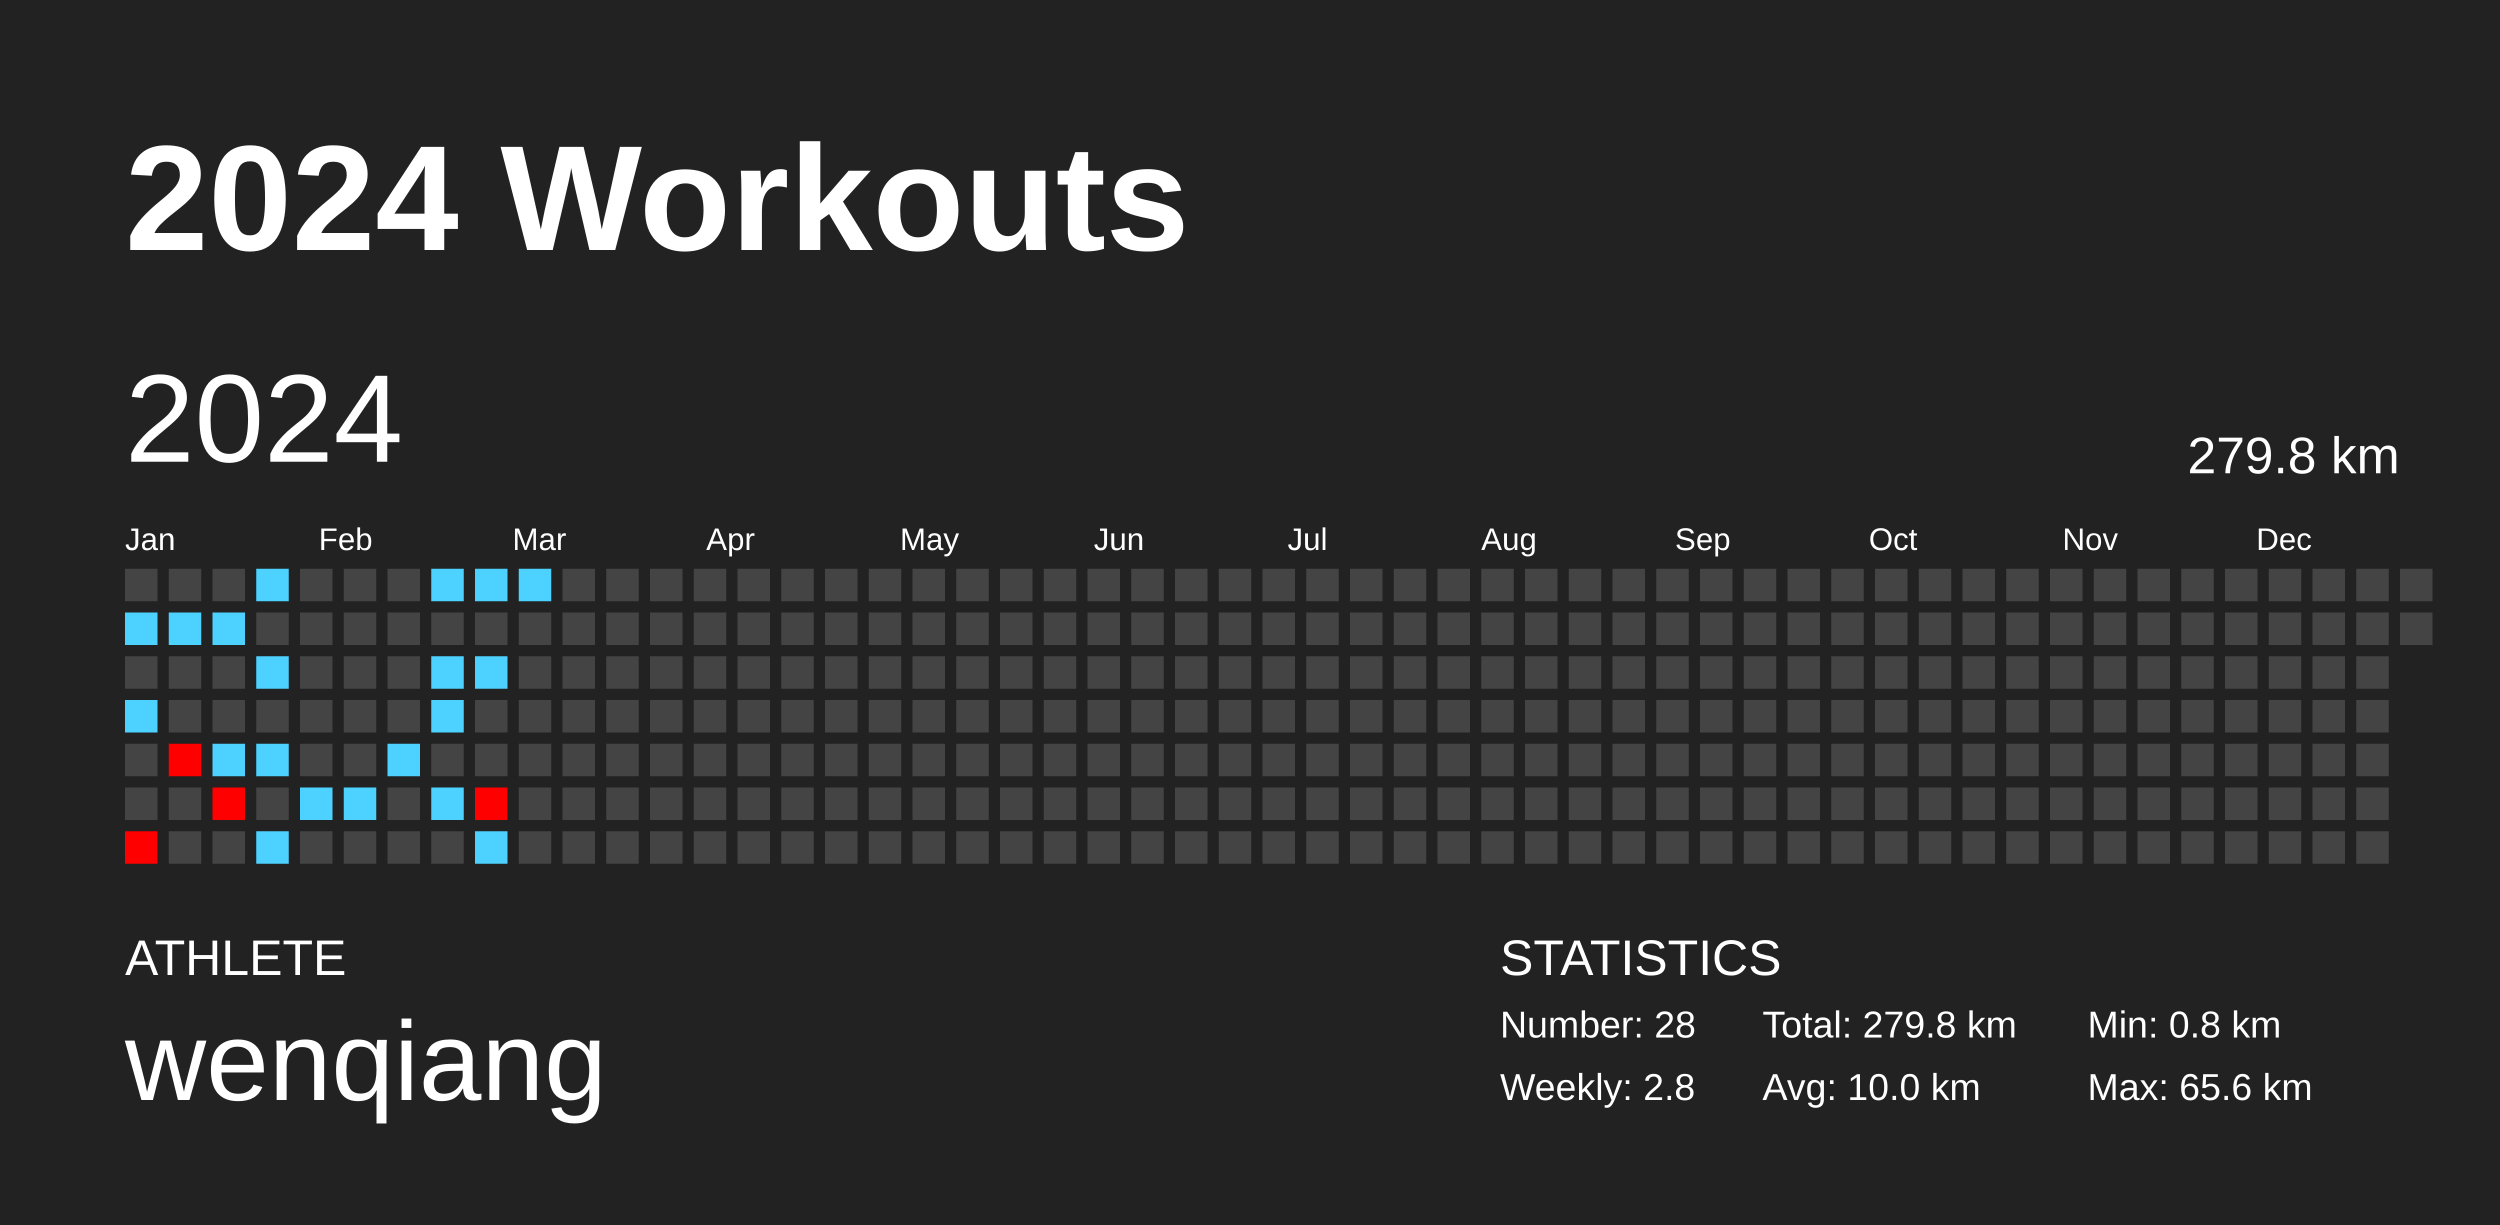
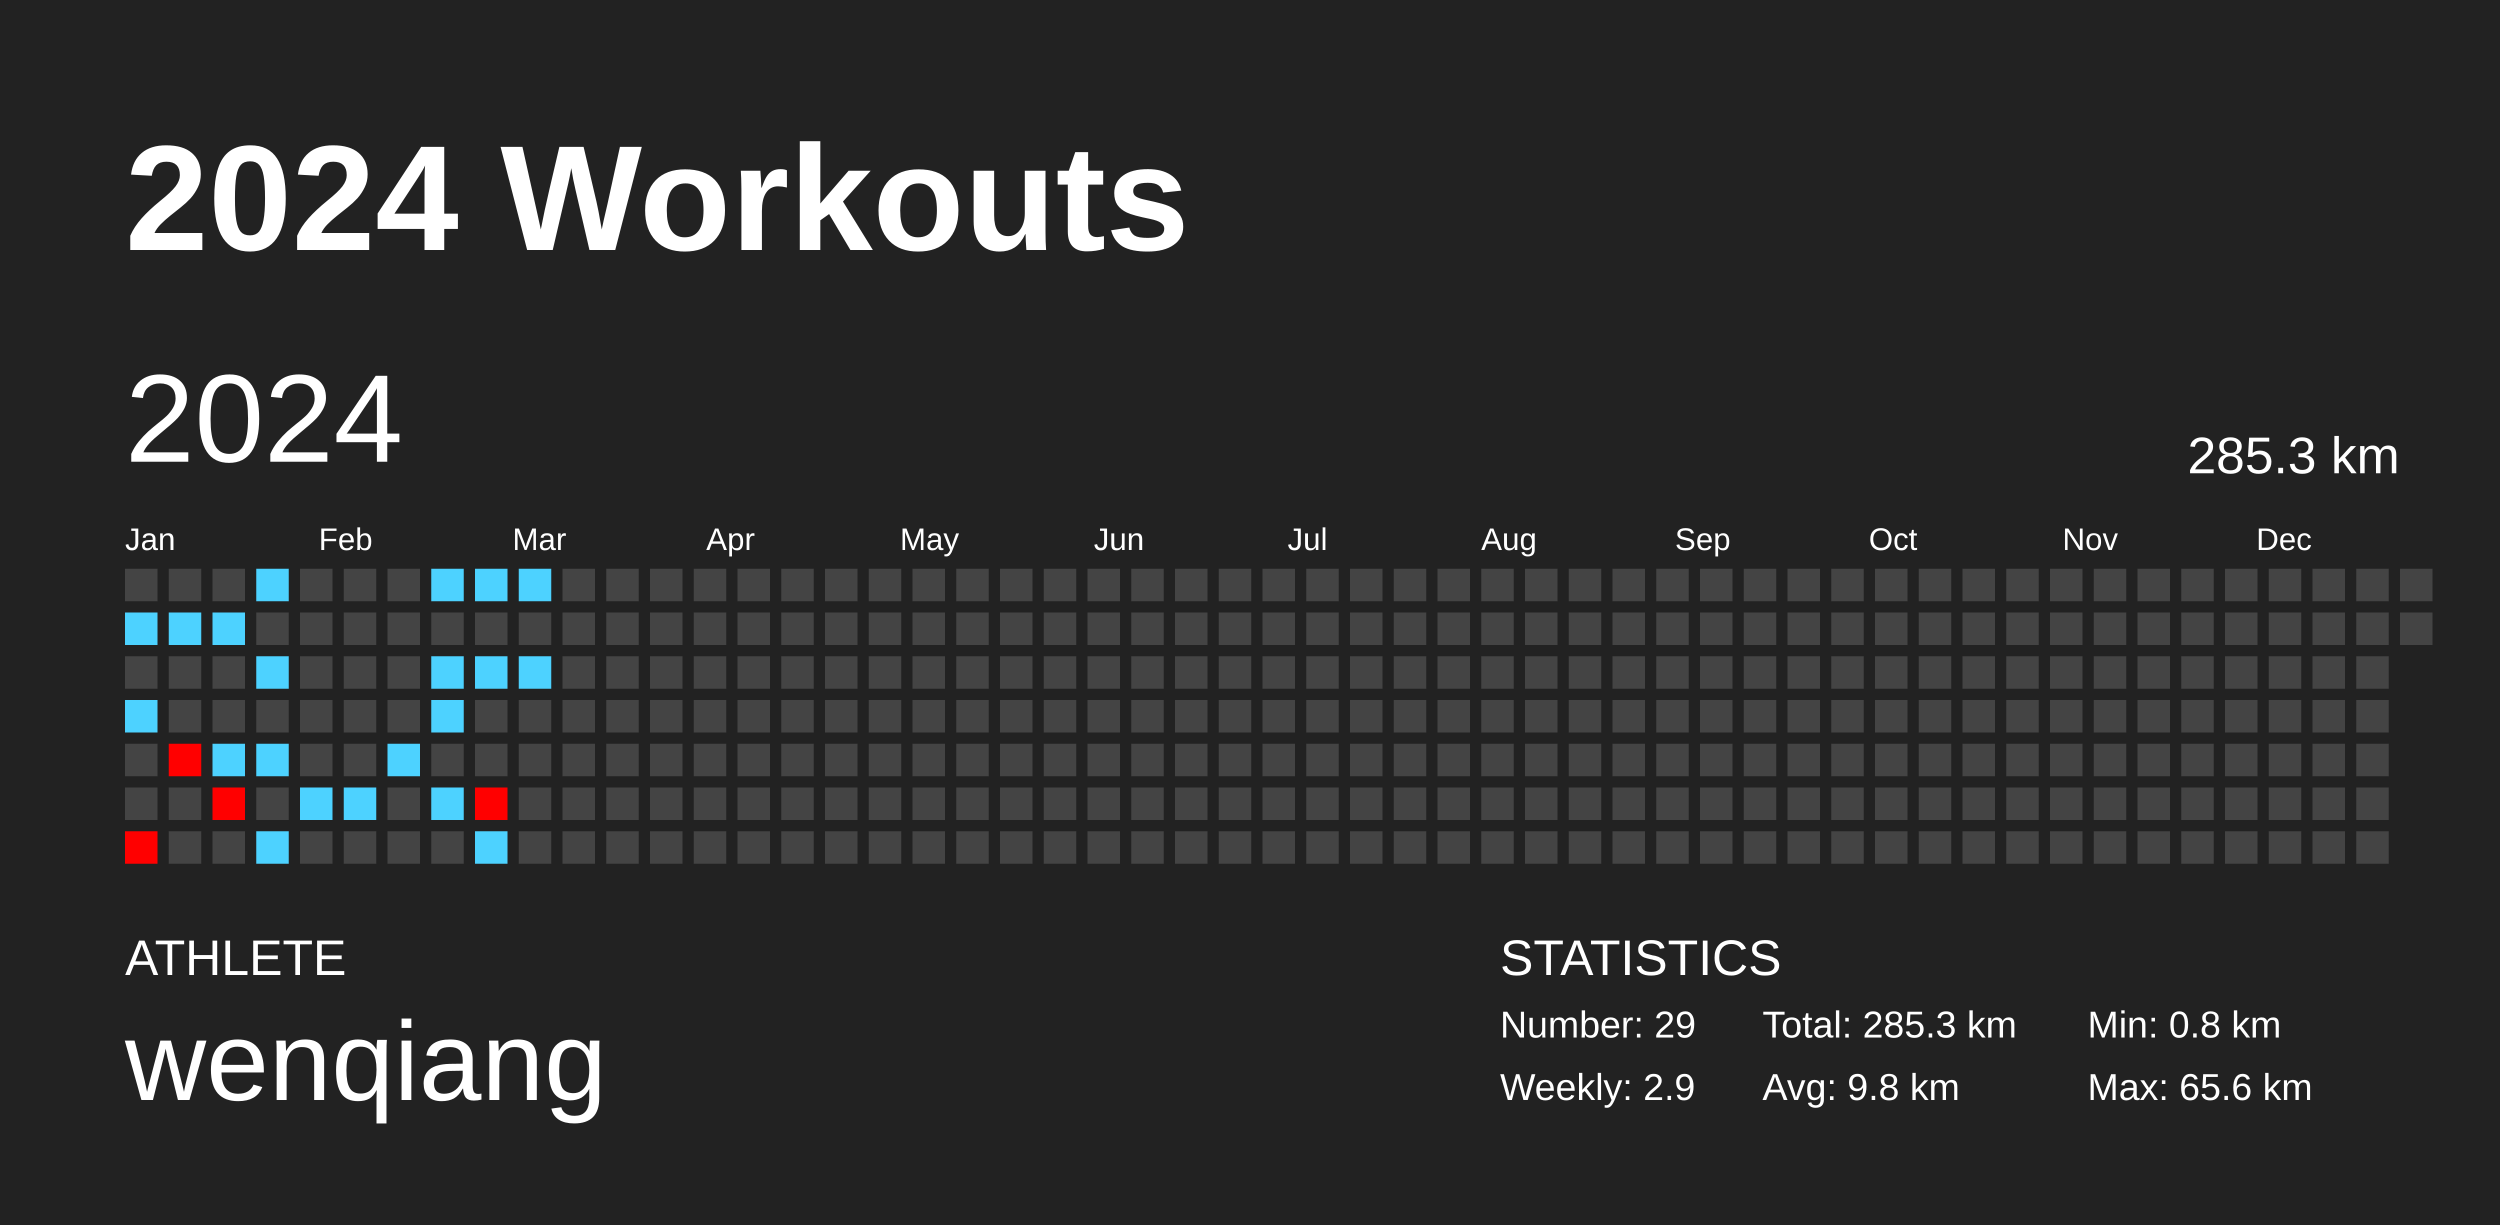
<svg xmlns="http://www.w3.org/2000/svg" baseProfile="full" height="98mm" version="1.1" viewBox="0,0,200,98" width="200mm">
  <defs />
  <rect fill="#222222" height="98" width="200" x="0" y="0" />
  <text fill="#FFFFFF" style="font-size:12px; font-family:Arial; font-weight:bold;" x="10" y="20">2024 Workouts</text>
  <text fill="#FFFFFF" style="font-size:4px; font-family:Arial" x="10" y="78">ATHLETE</text>
  <text fill="#FFFFFF" style="font-size:9px; font-family:Arial" x="10" y="88">wenqiang</text>
  <text fill="#FFFFFF" style="font-size:4px; font-family:Arial" x="120" y="78">STATISTICS</text>
-   <text fill="#FFFFFF" style="font-size:3px; font-family:Arial" x="120" y="83">Number: 28</text>
-   <text fill="#FFFFFF" style="font-size:3px; font-family:Arial" x="120" y="88">Weekly: 2.8</text>
-   <text fill="#FFFFFF" style="font-size:3px; font-family:Arial" x="141" y="83">Total: 279.8 km</text>
-   <text fill="#FFFFFF" style="font-size:3px; font-family:Arial" x="141" y="88">Avg: 10.0 km</text>
+   <text fill="#FFFFFF" style="font-size:3px; font-family:Arial" x="120" y="83">Number: 29</text>
+   <text fill="#FFFFFF" style="font-size:3px; font-family:Arial" x="120" y="88">Weekly: 2.9</text>
+   <text fill="#FFFFFF" style="font-size:3px; font-family:Arial" x="141" y="83">Total: 285.3 km</text>
+   <text fill="#FFFFFF" style="font-size:3px; font-family:Arial" x="141" y="88">Avg: 9.8 km</text>
  <text fill="#FFFFFF" style="font-size:3px; font-family:Arial" x="167" y="83">Min: 0.8 km</text>
  <text fill="#FFFFFF" style="font-size:3px; font-family:Arial" x="167" y="88">Max: 65.6 km</text>
  <text dominant-baseline="hanging" fill="#FFFFFF" style="font-size:10.0px; font-family:Arial;" x="10" y="30">2024</text>
-   <text dominant-baseline="hanging" fill="#FFFFFF" style="font-size:4.125px; font-family:Arial;" x="175" y="35">279.8 km</text>
+   <text dominant-baseline="hanging" fill="#FFFFFF" style="font-size:4.125px; font-family:Arial;" x="175" y="35">285.3 km</text>
  <text fill="#FFFFFF" style="font-size:2.5px; font-family:Arial" x="10.0" y="44">Jan</text>
  <text fill="#FFFFFF" style="font-size:2.5px; font-family:Arial" x="25.5" y="44">Feb</text>
  <text fill="#FFFFFF" style="font-size:2.5px; font-family:Arial" x="41.0" y="44">Mar</text>
  <text fill="#FFFFFF" style="font-size:2.5px; font-family:Arial" x="56.5" y="44">Apr</text>
  <text fill="#FFFFFF" style="font-size:2.5px; font-family:Arial" x="72.0" y="44">May</text>
  <text fill="#FFFFFF" style="font-size:2.5px; font-family:Arial" x="87.5" y="44">Jun</text>
  <text fill="#FFFFFF" style="font-size:2.5px; font-family:Arial" x="103.0" y="44">Jul</text>
  <text fill="#FFFFFF" style="font-size:2.5px; font-family:Arial" x="118.5" y="44">Aug</text>
  <text fill="#FFFFFF" style="font-size:2.5px; font-family:Arial" x="134.0" y="44">Sep</text>
  <text fill="#FFFFFF" style="font-size:2.5px; font-family:Arial" x="149.5" y="44">Oct</text>
  <text fill="#FFFFFF" style="font-size:2.5px; font-family:Arial" x="165.0" y="44">Nov</text>
  <text fill="#FFFFFF" style="font-size:2.5px; font-family:Arial" x="180.5" y="44">Dec</text>
  <rect fill="#444444" height="2.6" width="2.6" x="10.0" y="45.5" />
  <rect fill="#4dd2ff" height="2.6" width="2.6" x="10.0" y="49.0" />
  <rect fill="#444444" height="2.6" width="2.6" x="10.0" y="52.5" />
  <rect fill="#4dd2ff" height="2.6" width="2.6" x="10.0" y="56.0" />
  <rect fill="#444444" height="2.6" width="2.6" x="10.0" y="59.5" />
  <rect fill="#444444" height="2.6" width="2.6" x="10.0" y="63.0" />
  <rect fill="red" height="2.6" width="2.6" x="10.0" y="66.5" />
  <rect fill="#444444" height="2.6" width="2.6" x="13.5" y="45.5" />
  <rect fill="#4dd2ff" height="2.6" width="2.6" x="13.5" y="49.0" />
  <rect fill="#444444" height="2.6" width="2.6" x="13.5" y="52.5" />
  <rect fill="#444444" height="2.6" width="2.6" x="13.5" y="56.0" />
  <rect fill="red" height="2.6" width="2.6" x="13.5" y="59.5" />
  <rect fill="#444444" height="2.6" width="2.6" x="13.5" y="63.0" />
  <rect fill="#444444" height="2.6" width="2.6" x="13.5" y="66.5" />
  <rect fill="#444444" height="2.6" width="2.6" x="17.0" y="45.5" />
  <rect fill="#4dd2ff" height="2.6" width="2.6" x="17.0" y="49.0" />
  <rect fill="#444444" height="2.6" width="2.6" x="17.0" y="52.5" />
  <rect fill="#444444" height="2.6" width="2.6" x="17.0" y="56.0" />
  <rect fill="#4dd2ff" height="2.6" width="2.6" x="17.0" y="59.5" />
  <rect fill="red" height="2.6" width="2.6" x="17.0" y="63.0" />
  <rect fill="#444444" height="2.6" width="2.6" x="17.0" y="66.5" />
  <rect fill="#4dd2ff" height="2.6" width="2.6" x="20.5" y="45.5" />
  <rect fill="#444444" height="2.6" width="2.6" x="20.5" y="49.0" />
  <rect fill="#4dd2ff" height="2.6" width="2.6" x="20.5" y="52.5" />
  <rect fill="#444444" height="2.6" width="2.6" x="20.5" y="56.0" />
  <rect fill="#4dd2ff" height="2.6" width="2.6" x="20.5" y="59.5" />
  <rect fill="#444444" height="2.6" width="2.6" x="20.5" y="63.0" />
  <rect fill="#4dd2ff" height="2.6" width="2.6" x="20.5" y="66.5" />
  <rect fill="#444444" height="2.6" width="2.6" x="24.0" y="45.5" />
  <rect fill="#444444" height="2.6" width="2.6" x="24.0" y="49.0" />
  <rect fill="#444444" height="2.6" width="2.6" x="24.0" y="52.5" />
  <rect fill="#444444" height="2.6" width="2.6" x="24.0" y="56.0" />
  <rect fill="#444444" height="2.6" width="2.6" x="24.0" y="59.5" />
  <rect fill="#4dd2ff" height="2.6" width="2.6" x="24.0" y="63.0" />
  <rect fill="#444444" height="2.6" width="2.6" x="24.0" y="66.5" />
  <rect fill="#444444" height="2.6" width="2.6" x="27.5" y="45.5" />
  <rect fill="#444444" height="2.6" width="2.6" x="27.5" y="49.0" />
  <rect fill="#444444" height="2.6" width="2.6" x="27.5" y="52.5" />
  <rect fill="#444444" height="2.6" width="2.6" x="27.5" y="56.0" />
  <rect fill="#444444" height="2.6" width="2.6" x="27.5" y="59.5" />
  <rect fill="#4dd2ff" height="2.6" width="2.6" x="27.5" y="63.0" />
  <rect fill="#444444" height="2.6" width="2.6" x="27.5" y="66.5" />
  <rect fill="#444444" height="2.6" width="2.6" x="31.0" y="45.5" />
  <rect fill="#444444" height="2.6" width="2.6" x="31.0" y="49.0" />
  <rect fill="#444444" height="2.6" width="2.6" x="31.0" y="52.5" />
  <rect fill="#444444" height="2.6" width="2.6" x="31.0" y="56.0" />
  <rect fill="#4dd2ff" height="2.6" width="2.6" x="31.0" y="59.5" />
  <rect fill="#444444" height="2.6" width="2.6" x="31.0" y="63.0" />
  <rect fill="#444444" height="2.6" width="2.6" x="31.0" y="66.5" />
  <rect fill="#4dd2ff" height="2.6" width="2.6" x="34.5" y="45.5" />
  <rect fill="#444444" height="2.6" width="2.6" x="34.5" y="49.0" />
  <rect fill="#4dd2ff" height="2.6" width="2.6" x="34.5" y="52.5" />
  <rect fill="#4dd2ff" height="2.6" width="2.6" x="34.5" y="56.0" />
  <rect fill="#444444" height="2.6" width="2.6" x="34.5" y="59.5" />
  <rect fill="#4dd2ff" height="2.6" width="2.6" x="34.5" y="63.0" />
  <rect fill="#444444" height="2.6" width="2.6" x="34.5" y="66.5" />
  <rect fill="#4dd2ff" height="2.6" width="2.6" x="38.0" y="45.5" />
  <rect fill="#444444" height="2.6" width="2.6" x="38.0" y="49.0" />
  <rect fill="#4dd2ff" height="2.6" width="2.6" x="38.0" y="52.5" />
  <rect fill="#444444" height="2.6" width="2.6" x="38.0" y="56.0" />
  <rect fill="#444444" height="2.6" width="2.6" x="38.0" y="59.5" />
  <rect fill="red" height="2.6" width="2.6" x="38.0" y="63.0" />
  <rect fill="#4dd2ff" height="2.6" width="2.6" x="38.0" y="66.5" />
  <rect fill="#4dd2ff" height="2.6" width="2.6" x="41.5" y="45.5" />
  <rect fill="#444444" height="2.6" width="2.6" x="41.5" y="49.0" />
-   <rect fill="#444444" height="2.6" width="2.6" x="41.5" y="52.5" />
+   <rect fill="#4dd2ff" height="2.6" width="2.6" x="41.5" y="52.5" />
  <rect fill="#444444" height="2.6" width="2.6" x="41.5" y="56.0" />
  <rect fill="#444444" height="2.6" width="2.6" x="41.5" y="59.5" />
  <rect fill="#444444" height="2.6" width="2.6" x="41.5" y="63.0" />
  <rect fill="#444444" height="2.6" width="2.6" x="41.5" y="66.5" />
  <rect fill="#444444" height="2.6" width="2.6" x="45.0" y="45.5" />
  <rect fill="#444444" height="2.6" width="2.6" x="45.0" y="49.0" />
  <rect fill="#444444" height="2.6" width="2.6" x="45.0" y="52.5" />
  <rect fill="#444444" height="2.6" width="2.6" x="45.0" y="56.0" />
  <rect fill="#444444" height="2.6" width="2.6" x="45.0" y="59.5" />
  <rect fill="#444444" height="2.6" width="2.6" x="45.0" y="63.0" />
  <rect fill="#444444" height="2.6" width="2.6" x="45.0" y="66.5" />
  <rect fill="#444444" height="2.6" width="2.6" x="48.5" y="45.5" />
  <rect fill="#444444" height="2.6" width="2.6" x="48.5" y="49.0" />
  <rect fill="#444444" height="2.6" width="2.6" x="48.5" y="52.5" />
  <rect fill="#444444" height="2.6" width="2.6" x="48.5" y="56.0" />
  <rect fill="#444444" height="2.6" width="2.6" x="48.5" y="59.5" />
  <rect fill="#444444" height="2.6" width="2.6" x="48.5" y="63.0" />
  <rect fill="#444444" height="2.6" width="2.6" x="48.5" y="66.5" />
  <rect fill="#444444" height="2.6" width="2.6" x="52.0" y="45.5" />
  <rect fill="#444444" height="2.6" width="2.6" x="52.0" y="49.0" />
  <rect fill="#444444" height="2.6" width="2.6" x="52.0" y="52.5" />
  <rect fill="#444444" height="2.6" width="2.6" x="52.0" y="56.0" />
  <rect fill="#444444" height="2.6" width="2.6" x="52.0" y="59.5" />
  <rect fill="#444444" height="2.6" width="2.6" x="52.0" y="63.0" />
  <rect fill="#444444" height="2.6" width="2.6" x="52.0" y="66.5" />
  <rect fill="#444444" height="2.6" width="2.6" x="55.5" y="45.5" />
  <rect fill="#444444" height="2.6" width="2.6" x="55.5" y="49.0" />
  <rect fill="#444444" height="2.6" width="2.6" x="55.5" y="52.5" />
  <rect fill="#444444" height="2.6" width="2.6" x="55.5" y="56.0" />
  <rect fill="#444444" height="2.6" width="2.6" x="55.5" y="59.5" />
  <rect fill="#444444" height="2.6" width="2.6" x="55.5" y="63.0" />
  <rect fill="#444444" height="2.6" width="2.6" x="55.5" y="66.5" />
  <rect fill="#444444" height="2.6" width="2.6" x="59.0" y="45.5" />
  <rect fill="#444444" height="2.6" width="2.6" x="59.0" y="49.0" />
  <rect fill="#444444" height="2.6" width="2.6" x="59.0" y="52.5" />
  <rect fill="#444444" height="2.6" width="2.6" x="59.0" y="56.0" />
  <rect fill="#444444" height="2.6" width="2.6" x="59.0" y="59.5" />
  <rect fill="#444444" height="2.6" width="2.6" x="59.0" y="63.0" />
  <rect fill="#444444" height="2.6" width="2.6" x="59.0" y="66.5" />
  <rect fill="#444444" height="2.6" width="2.6" x="62.5" y="45.5" />
  <rect fill="#444444" height="2.6" width="2.6" x="62.5" y="49.0" />
  <rect fill="#444444" height="2.6" width="2.6" x="62.5" y="52.5" />
  <rect fill="#444444" height="2.6" width="2.6" x="62.5" y="56.0" />
  <rect fill="#444444" height="2.6" width="2.6" x="62.5" y="59.5" />
  <rect fill="#444444" height="2.6" width="2.6" x="62.5" y="63.0" />
  <rect fill="#444444" height="2.6" width="2.6" x="62.5" y="66.5" />
  <rect fill="#444444" height="2.6" width="2.6" x="66.0" y="45.5" />
  <rect fill="#444444" height="2.6" width="2.6" x="66.0" y="49.0" />
  <rect fill="#444444" height="2.6" width="2.6" x="66.0" y="52.5" />
  <rect fill="#444444" height="2.6" width="2.6" x="66.0" y="56.0" />
  <rect fill="#444444" height="2.6" width="2.6" x="66.0" y="59.5" />
  <rect fill="#444444" height="2.6" width="2.6" x="66.0" y="63.0" />
  <rect fill="#444444" height="2.6" width="2.6" x="66.0" y="66.5" />
  <rect fill="#444444" height="2.6" width="2.6" x="69.5" y="45.5" />
  <rect fill="#444444" height="2.6" width="2.6" x="69.5" y="49.0" />
  <rect fill="#444444" height="2.6" width="2.6" x="69.5" y="52.5" />
  <rect fill="#444444" height="2.6" width="2.6" x="69.5" y="56.0" />
  <rect fill="#444444" height="2.6" width="2.6" x="69.5" y="59.5" />
  <rect fill="#444444" height="2.6" width="2.6" x="69.5" y="63.0" />
  <rect fill="#444444" height="2.6" width="2.6" x="69.5" y="66.5" />
  <rect fill="#444444" height="2.6" width="2.6" x="73.0" y="45.5" />
  <rect fill="#444444" height="2.6" width="2.6" x="73.0" y="49.0" />
  <rect fill="#444444" height="2.6" width="2.6" x="73.0" y="52.5" />
  <rect fill="#444444" height="2.6" width="2.6" x="73.0" y="56.0" />
  <rect fill="#444444" height="2.6" width="2.6" x="73.0" y="59.5" />
  <rect fill="#444444" height="2.6" width="2.6" x="73.0" y="63.0" />
  <rect fill="#444444" height="2.6" width="2.6" x="73.0" y="66.5" />
  <rect fill="#444444" height="2.6" width="2.6" x="76.5" y="45.5" />
  <rect fill="#444444" height="2.6" width="2.6" x="76.5" y="49.0" />
  <rect fill="#444444" height="2.6" width="2.6" x="76.5" y="52.5" />
  <rect fill="#444444" height="2.6" width="2.6" x="76.5" y="56.0" />
  <rect fill="#444444" height="2.6" width="2.6" x="76.5" y="59.5" />
  <rect fill="#444444" height="2.6" width="2.6" x="76.5" y="63.0" />
  <rect fill="#444444" height="2.6" width="2.6" x="76.5" y="66.5" />
  <rect fill="#444444" height="2.6" width="2.6" x="80.0" y="45.5" />
  <rect fill="#444444" height="2.6" width="2.6" x="80.0" y="49.0" />
  <rect fill="#444444" height="2.6" width="2.6" x="80.0" y="52.5" />
  <rect fill="#444444" height="2.6" width="2.6" x="80.0" y="56.0" />
  <rect fill="#444444" height="2.6" width="2.6" x="80.0" y="59.5" />
  <rect fill="#444444" height="2.6" width="2.6" x="80.0" y="63.0" />
  <rect fill="#444444" height="2.6" width="2.6" x="80.0" y="66.5" />
  <rect fill="#444444" height="2.6" width="2.6" x="83.5" y="45.5" />
  <rect fill="#444444" height="2.6" width="2.6" x="83.5" y="49.0" />
  <rect fill="#444444" height="2.6" width="2.6" x="83.5" y="52.5" />
  <rect fill="#444444" height="2.6" width="2.6" x="83.5" y="56.0" />
  <rect fill="#444444" height="2.6" width="2.6" x="83.5" y="59.5" />
  <rect fill="#444444" height="2.6" width="2.6" x="83.5" y="63.0" />
  <rect fill="#444444" height="2.6" width="2.6" x="83.5" y="66.5" />
  <rect fill="#444444" height="2.6" width="2.6" x="87.0" y="45.5" />
  <rect fill="#444444" height="2.6" width="2.6" x="87.0" y="49.0" />
  <rect fill="#444444" height="2.6" width="2.6" x="87.0" y="52.5" />
  <rect fill="#444444" height="2.6" width="2.6" x="87.0" y="56.0" />
  <rect fill="#444444" height="2.6" width="2.6" x="87.0" y="59.5" />
  <rect fill="#444444" height="2.6" width="2.6" x="87.0" y="63.0" />
  <rect fill="#444444" height="2.6" width="2.6" x="87.0" y="66.5" />
  <rect fill="#444444" height="2.6" width="2.6" x="90.5" y="45.5" />
  <rect fill="#444444" height="2.6" width="2.6" x="90.5" y="49.0" />
  <rect fill="#444444" height="2.6" width="2.6" x="90.5" y="52.5" />
  <rect fill="#444444" height="2.6" width="2.6" x="90.5" y="56.0" />
  <rect fill="#444444" height="2.6" width="2.6" x="90.5" y="59.5" />
  <rect fill="#444444" height="2.6" width="2.6" x="90.5" y="63.0" />
  <rect fill="#444444" height="2.6" width="2.6" x="90.5" y="66.5" />
  <rect fill="#444444" height="2.6" width="2.6" x="94.0" y="45.5" />
  <rect fill="#444444" height="2.6" width="2.6" x="94.0" y="49.0" />
  <rect fill="#444444" height="2.6" width="2.6" x="94.0" y="52.5" />
  <rect fill="#444444" height="2.6" width="2.6" x="94.0" y="56.0" />
  <rect fill="#444444" height="2.6" width="2.6" x="94.0" y="59.5" />
  <rect fill="#444444" height="2.6" width="2.6" x="94.0" y="63.0" />
  <rect fill="#444444" height="2.6" width="2.6" x="94.0" y="66.5" />
  <rect fill="#444444" height="2.6" width="2.6" x="97.5" y="45.5" />
  <rect fill="#444444" height="2.6" width="2.6" x="97.5" y="49.0" />
  <rect fill="#444444" height="2.6" width="2.6" x="97.5" y="52.5" />
  <rect fill="#444444" height="2.6" width="2.6" x="97.5" y="56.0" />
  <rect fill="#444444" height="2.6" width="2.6" x="97.5" y="59.5" />
  <rect fill="#444444" height="2.6" width="2.6" x="97.5" y="63.0" />
  <rect fill="#444444" height="2.6" width="2.6" x="97.5" y="66.5" />
  <rect fill="#444444" height="2.6" width="2.6" x="101.0" y="45.5" />
  <rect fill="#444444" height="2.6" width="2.6" x="101.0" y="49.0" />
  <rect fill="#444444" height="2.6" width="2.6" x="101.0" y="52.5" />
  <rect fill="#444444" height="2.6" width="2.6" x="101.0" y="56.0" />
  <rect fill="#444444" height="2.6" width="2.6" x="101.0" y="59.5" />
  <rect fill="#444444" height="2.6" width="2.6" x="101.0" y="63.0" />
  <rect fill="#444444" height="2.6" width="2.6" x="101.0" y="66.5" />
  <rect fill="#444444" height="2.6" width="2.6" x="104.5" y="45.5" />
  <rect fill="#444444" height="2.6" width="2.6" x="104.5" y="49.0" />
  <rect fill="#444444" height="2.6" width="2.6" x="104.5" y="52.5" />
  <rect fill="#444444" height="2.6" width="2.6" x="104.5" y="56.0" />
  <rect fill="#444444" height="2.6" width="2.6" x="104.5" y="59.5" />
  <rect fill="#444444" height="2.6" width="2.6" x="104.5" y="63.0" />
  <rect fill="#444444" height="2.6" width="2.6" x="104.5" y="66.5" />
  <rect fill="#444444" height="2.6" width="2.6" x="108.0" y="45.5" />
  <rect fill="#444444" height="2.6" width="2.6" x="108.0" y="49.0" />
  <rect fill="#444444" height="2.6" width="2.6" x="108.0" y="52.5" />
  <rect fill="#444444" height="2.6" width="2.6" x="108.0" y="56.0" />
  <rect fill="#444444" height="2.6" width="2.6" x="108.0" y="59.5" />
  <rect fill="#444444" height="2.6" width="2.6" x="108.0" y="63.0" />
  <rect fill="#444444" height="2.6" width="2.6" x="108.0" y="66.5" />
  <rect fill="#444444" height="2.6" width="2.6" x="111.5" y="45.5" />
  <rect fill="#444444" height="2.6" width="2.6" x="111.5" y="49.0" />
  <rect fill="#444444" height="2.6" width="2.6" x="111.5" y="52.5" />
  <rect fill="#444444" height="2.6" width="2.6" x="111.5" y="56.0" />
  <rect fill="#444444" height="2.6" width="2.6" x="111.5" y="59.5" />
  <rect fill="#444444" height="2.6" width="2.6" x="111.5" y="63.0" />
  <rect fill="#444444" height="2.6" width="2.6" x="111.5" y="66.5" />
  <rect fill="#444444" height="2.6" width="2.6" x="115.0" y="45.5" />
  <rect fill="#444444" height="2.6" width="2.6" x="115.0" y="49.0" />
  <rect fill="#444444" height="2.6" width="2.6" x="115.0" y="52.5" />
  <rect fill="#444444" height="2.6" width="2.6" x="115.0" y="56.0" />
  <rect fill="#444444" height="2.6" width="2.6" x="115.0" y="59.5" />
  <rect fill="#444444" height="2.6" width="2.6" x="115.0" y="63.0" />
  <rect fill="#444444" height="2.6" width="2.6" x="115.0" y="66.5" />
  <rect fill="#444444" height="2.6" width="2.6" x="118.5" y="45.5" />
  <rect fill="#444444" height="2.6" width="2.6" x="118.5" y="49.0" />
  <rect fill="#444444" height="2.6" width="2.6" x="118.5" y="52.5" />
  <rect fill="#444444" height="2.6" width="2.6" x="118.5" y="56.0" />
  <rect fill="#444444" height="2.6" width="2.6" x="118.5" y="59.5" />
  <rect fill="#444444" height="2.6" width="2.6" x="118.5" y="63.0" />
  <rect fill="#444444" height="2.6" width="2.6" x="118.5" y="66.5" />
  <rect fill="#444444" height="2.6" width="2.6" x="122.0" y="45.5" />
  <rect fill="#444444" height="2.6" width="2.6" x="122.0" y="49.0" />
  <rect fill="#444444" height="2.6" width="2.6" x="122.0" y="52.5" />
  <rect fill="#444444" height="2.6" width="2.6" x="122.0" y="56.0" />
  <rect fill="#444444" height="2.6" width="2.6" x="122.0" y="59.5" />
  <rect fill="#444444" height="2.6" width="2.6" x="122.0" y="63.0" />
  <rect fill="#444444" height="2.6" width="2.6" x="122.0" y="66.5" />
  <rect fill="#444444" height="2.6" width="2.6" x="125.5" y="45.5" />
  <rect fill="#444444" height="2.6" width="2.6" x="125.5" y="49.0" />
  <rect fill="#444444" height="2.6" width="2.6" x="125.5" y="52.5" />
  <rect fill="#444444" height="2.6" width="2.6" x="125.5" y="56.0" />
  <rect fill="#444444" height="2.6" width="2.6" x="125.5" y="59.5" />
  <rect fill="#444444" height="2.6" width="2.6" x="125.5" y="63.0" />
  <rect fill="#444444" height="2.6" width="2.6" x="125.5" y="66.5" />
  <rect fill="#444444" height="2.6" width="2.6" x="129.0" y="45.5" />
  <rect fill="#444444" height="2.6" width="2.6" x="129.0" y="49.0" />
  <rect fill="#444444" height="2.6" width="2.6" x="129.0" y="52.5" />
  <rect fill="#444444" height="2.6" width="2.6" x="129.0" y="56.0" />
  <rect fill="#444444" height="2.6" width="2.6" x="129.0" y="59.5" />
  <rect fill="#444444" height="2.6" width="2.6" x="129.0" y="63.0" />
  <rect fill="#444444" height="2.6" width="2.6" x="129.0" y="66.5" />
  <rect fill="#444444" height="2.6" width="2.6" x="132.5" y="45.5" />
  <rect fill="#444444" height="2.6" width="2.6" x="132.5" y="49.0" />
  <rect fill="#444444" height="2.6" width="2.6" x="132.5" y="52.5" />
  <rect fill="#444444" height="2.6" width="2.6" x="132.5" y="56.0" />
  <rect fill="#444444" height="2.6" width="2.6" x="132.5" y="59.5" />
  <rect fill="#444444" height="2.6" width="2.6" x="132.5" y="63.0" />
  <rect fill="#444444" height="2.6" width="2.6" x="132.5" y="66.5" />
  <rect fill="#444444" height="2.6" width="2.6" x="136.0" y="45.5" />
  <rect fill="#444444" height="2.6" width="2.6" x="136.0" y="49.0" />
  <rect fill="#444444" height="2.6" width="2.6" x="136.0" y="52.5" />
  <rect fill="#444444" height="2.6" width="2.6" x="136.0" y="56.0" />
  <rect fill="#444444" height="2.6" width="2.6" x="136.0" y="59.5" />
  <rect fill="#444444" height="2.6" width="2.6" x="136.0" y="63.0" />
  <rect fill="#444444" height="2.6" width="2.6" x="136.0" y="66.5" />
  <rect fill="#444444" height="2.6" width="2.6" x="139.5" y="45.5" />
  <rect fill="#444444" height="2.6" width="2.6" x="139.5" y="49.0" />
  <rect fill="#444444" height="2.6" width="2.6" x="139.5" y="52.5" />
  <rect fill="#444444" height="2.6" width="2.6" x="139.5" y="56.0" />
  <rect fill="#444444" height="2.6" width="2.6" x="139.5" y="59.5" />
  <rect fill="#444444" height="2.6" width="2.6" x="139.5" y="63.0" />
  <rect fill="#444444" height="2.6" width="2.6" x="139.5" y="66.5" />
  <rect fill="#444444" height="2.6" width="2.6" x="143.0" y="45.5" />
  <rect fill="#444444" height="2.6" width="2.6" x="143.0" y="49.0" />
  <rect fill="#444444" height="2.6" width="2.6" x="143.0" y="52.5" />
  <rect fill="#444444" height="2.6" width="2.6" x="143.0" y="56.0" />
  <rect fill="#444444" height="2.6" width="2.6" x="143.0" y="59.5" />
  <rect fill="#444444" height="2.6" width="2.6" x="143.0" y="63.0" />
  <rect fill="#444444" height="2.6" width="2.6" x="143.0" y="66.5" />
  <rect fill="#444444" height="2.6" width="2.6" x="146.5" y="45.5" />
  <rect fill="#444444" height="2.6" width="2.6" x="146.5" y="49.0" />
  <rect fill="#444444" height="2.6" width="2.6" x="146.5" y="52.5" />
  <rect fill="#444444" height="2.6" width="2.6" x="146.5" y="56.0" />
  <rect fill="#444444" height="2.6" width="2.6" x="146.5" y="59.5" />
  <rect fill="#444444" height="2.6" width="2.6" x="146.5" y="63.0" />
  <rect fill="#444444" height="2.6" width="2.6" x="146.5" y="66.5" />
  <rect fill="#444444" height="2.6" width="2.6" x="150.0" y="45.5" />
  <rect fill="#444444" height="2.6" width="2.6" x="150.0" y="49.0" />
  <rect fill="#444444" height="2.6" width="2.6" x="150.0" y="52.5" />
  <rect fill="#444444" height="2.6" width="2.6" x="150.0" y="56.0" />
  <rect fill="#444444" height="2.6" width="2.6" x="150.0" y="59.5" />
  <rect fill="#444444" height="2.6" width="2.6" x="150.0" y="63.0" />
  <rect fill="#444444" height="2.6" width="2.6" x="150.0" y="66.5" />
  <rect fill="#444444" height="2.6" width="2.6" x="153.5" y="45.5" />
  <rect fill="#444444" height="2.6" width="2.6" x="153.5" y="49.0" />
  <rect fill="#444444" height="2.6" width="2.6" x="153.5" y="52.5" />
  <rect fill="#444444" height="2.6" width="2.6" x="153.5" y="56.0" />
  <rect fill="#444444" height="2.6" width="2.6" x="153.5" y="59.5" />
  <rect fill="#444444" height="2.6" width="2.6" x="153.5" y="63.0" />
  <rect fill="#444444" height="2.6" width="2.6" x="153.5" y="66.5" />
  <rect fill="#444444" height="2.6" width="2.6" x="157.0" y="45.5" />
  <rect fill="#444444" height="2.6" width="2.6" x="157.0" y="49.0" />
  <rect fill="#444444" height="2.6" width="2.6" x="157.0" y="52.5" />
  <rect fill="#444444" height="2.6" width="2.6" x="157.0" y="56.0" />
  <rect fill="#444444" height="2.6" width="2.6" x="157.0" y="59.5" />
  <rect fill="#444444" height="2.6" width="2.6" x="157.0" y="63.0" />
  <rect fill="#444444" height="2.6" width="2.6" x="157.0" y="66.5" />
  <rect fill="#444444" height="2.6" width="2.6" x="160.5" y="45.5" />
  <rect fill="#444444" height="2.6" width="2.6" x="160.5" y="49.0" />
  <rect fill="#444444" height="2.6" width="2.6" x="160.5" y="52.5" />
  <rect fill="#444444" height="2.6" width="2.6" x="160.5" y="56.0" />
  <rect fill="#444444" height="2.6" width="2.6" x="160.5" y="59.5" />
  <rect fill="#444444" height="2.6" width="2.6" x="160.5" y="63.0" />
  <rect fill="#444444" height="2.6" width="2.6" x="160.5" y="66.5" />
  <rect fill="#444444" height="2.6" width="2.6" x="164.0" y="45.5" />
  <rect fill="#444444" height="2.6" width="2.6" x="164.0" y="49.0" />
  <rect fill="#444444" height="2.6" width="2.6" x="164.0" y="52.5" />
  <rect fill="#444444" height="2.6" width="2.6" x="164.0" y="56.0" />
  <rect fill="#444444" height="2.6" width="2.6" x="164.0" y="59.5" />
  <rect fill="#444444" height="2.6" width="2.6" x="164.0" y="63.0" />
  <rect fill="#444444" height="2.6" width="2.6" x="164.0" y="66.5" />
  <rect fill="#444444" height="2.6" width="2.6" x="167.5" y="45.5" />
  <rect fill="#444444" height="2.6" width="2.6" x="167.5" y="49.0" />
  <rect fill="#444444" height="2.6" width="2.6" x="167.5" y="52.5" />
  <rect fill="#444444" height="2.6" width="2.6" x="167.5" y="56.0" />
  <rect fill="#444444" height="2.6" width="2.6" x="167.5" y="59.5" />
  <rect fill="#444444" height="2.6" width="2.6" x="167.5" y="63.0" />
  <rect fill="#444444" height="2.6" width="2.6" x="167.5" y="66.5" />
  <rect fill="#444444" height="2.6" width="2.6" x="171.0" y="45.5" />
  <rect fill="#444444" height="2.6" width="2.6" x="171.0" y="49.0" />
  <rect fill="#444444" height="2.6" width="2.6" x="171.0" y="52.5" />
  <rect fill="#444444" height="2.6" width="2.6" x="171.0" y="56.0" />
  <rect fill="#444444" height="2.6" width="2.6" x="171.0" y="59.5" />
  <rect fill="#444444" height="2.6" width="2.6" x="171.0" y="63.0" />
  <rect fill="#444444" height="2.6" width="2.6" x="171.0" y="66.5" />
  <rect fill="#444444" height="2.6" width="2.6" x="174.5" y="45.5" />
  <rect fill="#444444" height="2.6" width="2.6" x="174.5" y="49.0" />
  <rect fill="#444444" height="2.6" width="2.6" x="174.5" y="52.5" />
  <rect fill="#444444" height="2.6" width="2.6" x="174.5" y="56.0" />
  <rect fill="#444444" height="2.6" width="2.6" x="174.5" y="59.5" />
  <rect fill="#444444" height="2.6" width="2.6" x="174.5" y="63.0" />
  <rect fill="#444444" height="2.6" width="2.6" x="174.5" y="66.5" />
  <rect fill="#444444" height="2.6" width="2.6" x="178.0" y="45.5" />
  <rect fill="#444444" height="2.6" width="2.6" x="178.0" y="49.0" />
  <rect fill="#444444" height="2.6" width="2.6" x="178.0" y="52.5" />
  <rect fill="#444444" height="2.6" width="2.6" x="178.0" y="56.0" />
  <rect fill="#444444" height="2.6" width="2.6" x="178.0" y="59.5" />
  <rect fill="#444444" height="2.6" width="2.6" x="178.0" y="63.0" />
  <rect fill="#444444" height="2.6" width="2.6" x="178.0" y="66.5" />
  <rect fill="#444444" height="2.6" width="2.6" x="181.5" y="45.5" />
  <rect fill="#444444" height="2.6" width="2.6" x="181.5" y="49.0" />
  <rect fill="#444444" height="2.6" width="2.6" x="181.5" y="52.5" />
  <rect fill="#444444" height="2.6" width="2.6" x="181.5" y="56.0" />
  <rect fill="#444444" height="2.6" width="2.6" x="181.5" y="59.5" />
  <rect fill="#444444" height="2.6" width="2.6" x="181.5" y="63.0" />
  <rect fill="#444444" height="2.6" width="2.6" x="181.5" y="66.5" />
  <rect fill="#444444" height="2.6" width="2.6" x="185.0" y="45.5" />
  <rect fill="#444444" height="2.6" width="2.6" x="185.0" y="49.0" />
  <rect fill="#444444" height="2.6" width="2.6" x="185.0" y="52.5" />
  <rect fill="#444444" height="2.6" width="2.6" x="185.0" y="56.0" />
  <rect fill="#444444" height="2.6" width="2.6" x="185.0" y="59.5" />
  <rect fill="#444444" height="2.6" width="2.6" x="185.0" y="63.0" />
  <rect fill="#444444" height="2.6" width="2.6" x="185.0" y="66.5" />
  <rect fill="#444444" height="2.6" width="2.6" x="188.5" y="45.5" />
  <rect fill="#444444" height="2.6" width="2.6" x="188.5" y="49.0" />
  <rect fill="#444444" height="2.6" width="2.6" x="188.5" y="52.5" />
  <rect fill="#444444" height="2.6" width="2.6" x="188.5" y="56.0" />
  <rect fill="#444444" height="2.6" width="2.6" x="188.5" y="59.5" />
  <rect fill="#444444" height="2.6" width="2.6" x="188.5" y="63.0" />
  <rect fill="#444444" height="2.6" width="2.6" x="188.5" y="66.5" />
  <rect fill="#444444" height="2.6" width="2.6" x="192.0" y="45.5" />
  <rect fill="#444444" height="2.6" width="2.6" x="192.0" y="49.0" />
</svg>
